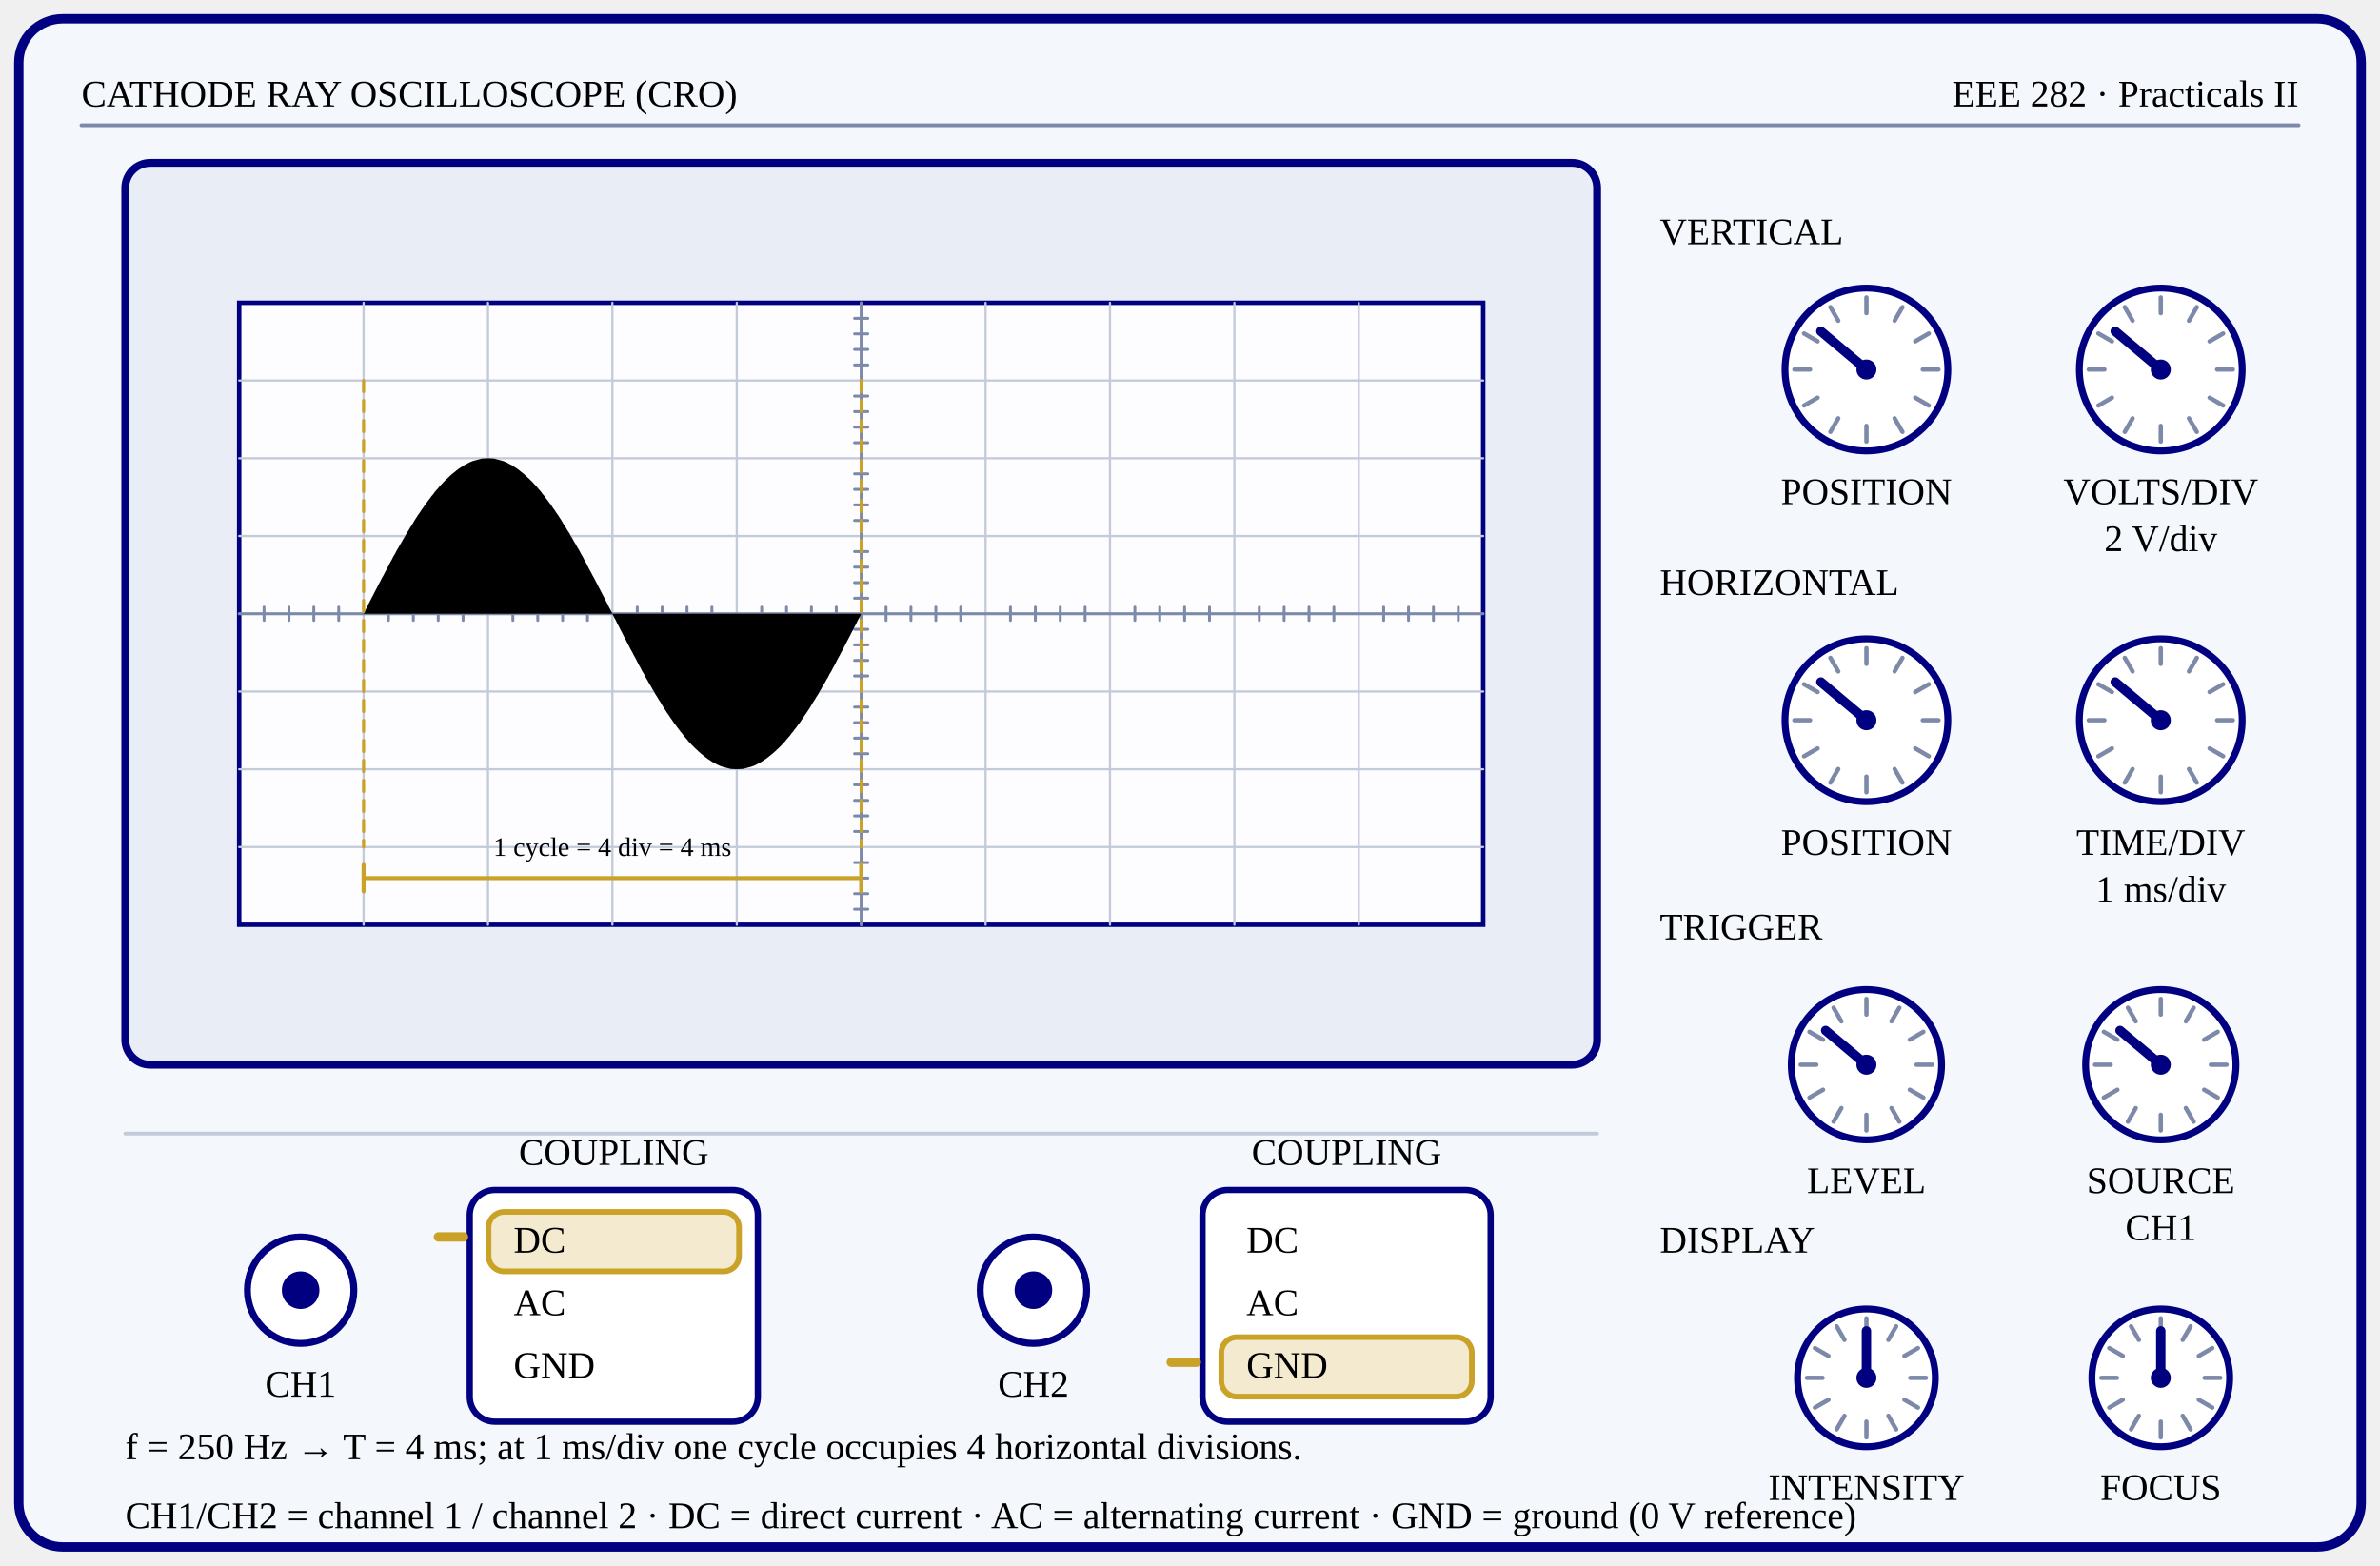
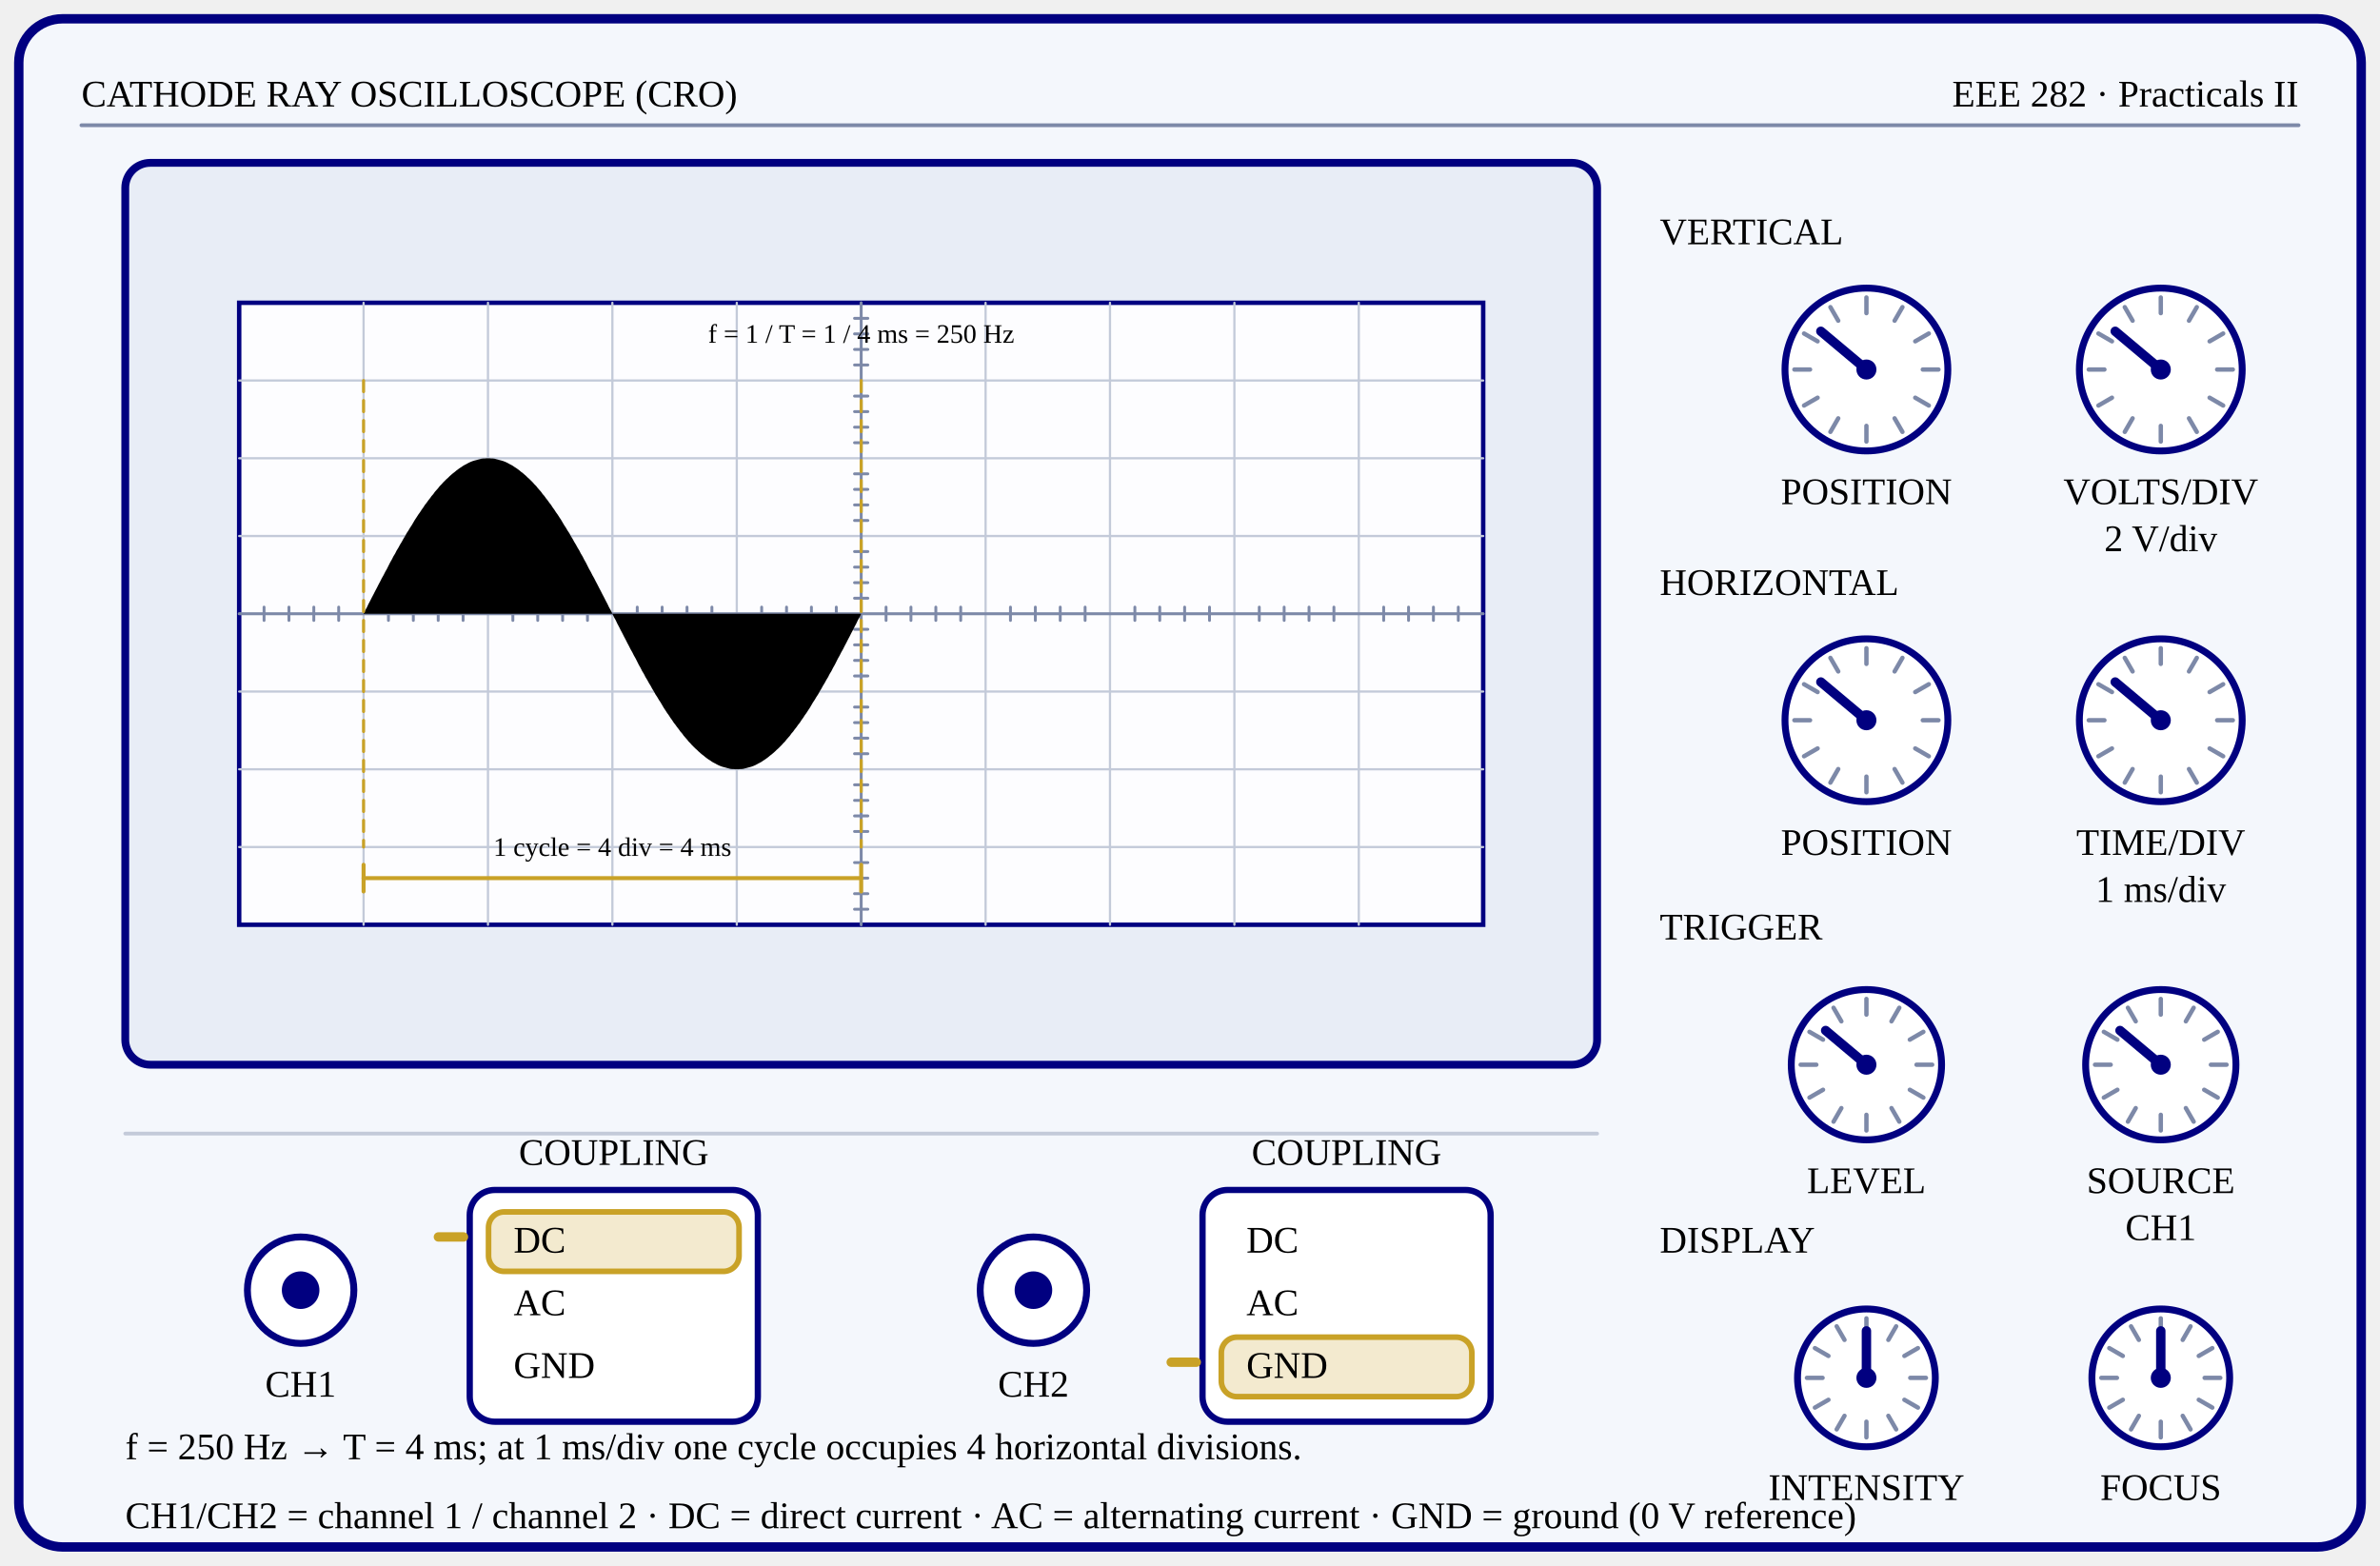
<svg xmlns="http://www.w3.org/2000/svg" class="diagram-svg" viewBox="0 0 760 500" preserveAspectRatio="xMidYMid meet" role="img">
  <rect x="6" y="6" width="748" height="488" rx="14" fill="#f4f7fc" stroke="#010080" stroke-width="3" />
  <text class="tb" x="26" y="34">CATHODE RAY OSCILLOSCOPE (CRO)</text>
  <text class="t11" x="734" y="34" text-anchor="end">EEE 282 · Practicals II</text>
  <line x1="26" y1="40" x2="734" y2="40" stroke="#7d89a8" stroke-width="1.2" stroke-linecap="round" />
  <rect x="40" y="52" width="470" height="288" rx="8" fill="#e8edf6" stroke="#010080" stroke-width="2.5" />
  <svg x="48" y="60" width="454" height="272" viewBox="0 0 640 320" preserveAspectRatio="xMidYMid meet">
    <rect x="40" y="20" width="560" height="280" fill="#fdfdff" stroke="#010080" stroke-width="2" />
    <line x1="96" y1="20" x2="96" y2="300" stroke="#c3cad9" stroke-width="1" stroke-linecap="round" />
    <line x1="152" y1="20" x2="152" y2="300" stroke="#c3cad9" stroke-width="1" stroke-linecap="round" />
    <line x1="208" y1="20" x2="208" y2="300" stroke="#c3cad9" stroke-width="1" stroke-linecap="round" />
    <line x1="264" y1="20" x2="264" y2="300" stroke="#c3cad9" stroke-width="1" stroke-linecap="round" />
    <line x1="320" y1="20" x2="320" y2="300" stroke="#c3cad9" stroke-width="1" stroke-linecap="round" />
    <line x1="376" y1="20" x2="376" y2="300" stroke="#c3cad9" stroke-width="1" stroke-linecap="round" />
    <line x1="432" y1="20" x2="432" y2="300" stroke="#c3cad9" stroke-width="1" stroke-linecap="round" />
    <line x1="488" y1="20" x2="488" y2="300" stroke="#c3cad9" stroke-width="1" stroke-linecap="round" />
    <line x1="544" y1="20" x2="544" y2="300" stroke="#c3cad9" stroke-width="1" stroke-linecap="round" />
    <line x1="40" y1="55" x2="600" y2="55" stroke="#c3cad9" stroke-width="1" stroke-linecap="round" />
    <line x1="40" y1="90" x2="600" y2="90" stroke="#c3cad9" stroke-width="1" stroke-linecap="round" />
    <line x1="40" y1="125" x2="600" y2="125" stroke="#c3cad9" stroke-width="1" stroke-linecap="round" />
    <line x1="40" y1="160" x2="600" y2="160" stroke="#c3cad9" stroke-width="1" stroke-linecap="round" />
    <line x1="40" y1="195" x2="600" y2="195" stroke="#c3cad9" stroke-width="1" stroke-linecap="round" />
    <line x1="40" y1="230" x2="600" y2="230" stroke="#c3cad9" stroke-width="1" stroke-linecap="round" />
    <line x1="40" y1="265" x2="600" y2="265" stroke="#c3cad9" stroke-width="1" stroke-linecap="round" />
    <line x1="40" y1="160" x2="600" y2="160" stroke="#7d89a8" stroke-width="1.3" stroke-linecap="round" />
    <line x1="320" y1="20" x2="320" y2="300" stroke="#7d89a8" stroke-width="1.3" stroke-linecap="round" />
    <line x1="51.2" y1="157" x2="51.2" y2="163" stroke="#7d89a8" stroke-width="1.3" stroke-linecap="round" />
    <line x1="62.4" y1="157" x2="62.4" y2="163" stroke="#7d89a8" stroke-width="1.3" stroke-linecap="round" />
    <line x1="73.6" y1="157" x2="73.6" y2="163" stroke="#7d89a8" stroke-width="1.3" stroke-linecap="round" />
    <line x1="84.8" y1="157" x2="84.8" y2="163" stroke="#7d89a8" stroke-width="1.3" stroke-linecap="round" />
    <line x1="107.2" y1="157" x2="107.2" y2="163" stroke="#7d89a8" stroke-width="1.3" stroke-linecap="round" />
    <line x1="118.4" y1="157" x2="118.4" y2="163" stroke="#7d89a8" stroke-width="1.3" stroke-linecap="round" />
    <line x1="129.6" y1="157" x2="129.6" y2="163" stroke="#7d89a8" stroke-width="1.3" stroke-linecap="round" />
    <line x1="140.8" y1="157" x2="140.8" y2="163" stroke="#7d89a8" stroke-width="1.3" stroke-linecap="round" />
    <line x1="163.2" y1="157" x2="163.2" y2="163" stroke="#7d89a8" stroke-width="1.3" stroke-linecap="round" />
    <line x1="174.4" y1="157" x2="174.4" y2="163" stroke="#7d89a8" stroke-width="1.3" stroke-linecap="round" />
    <line x1="185.6" y1="157" x2="185.6" y2="163" stroke="#7d89a8" stroke-width="1.3" stroke-linecap="round" />
    <line x1="196.8" y1="157" x2="196.8" y2="163" stroke="#7d89a8" stroke-width="1.3" stroke-linecap="round" />
    <line x1="219.2" y1="157" x2="219.2" y2="163" stroke="#7d89a8" stroke-width="1.3" stroke-linecap="round" />
    <line x1="230.4" y1="157" x2="230.4" y2="163" stroke="#7d89a8" stroke-width="1.3" stroke-linecap="round" />
    <line x1="241.6" y1="157" x2="241.6" y2="163" stroke="#7d89a8" stroke-width="1.3" stroke-linecap="round" />
    <line x1="252.8" y1="157" x2="252.8" y2="163" stroke="#7d89a8" stroke-width="1.3" stroke-linecap="round" />
    <line x1="275.2" y1="157" x2="275.2" y2="163" stroke="#7d89a8" stroke-width="1.3" stroke-linecap="round" />
    <line x1="286.4" y1="157" x2="286.4" y2="163" stroke="#7d89a8" stroke-width="1.3" stroke-linecap="round" />
    <line x1="297.6" y1="157" x2="297.6" y2="163" stroke="#7d89a8" stroke-width="1.3" stroke-linecap="round" />
    <line x1="308.8" y1="157" x2="308.8" y2="163" stroke="#7d89a8" stroke-width="1.3" stroke-linecap="round" />
    <line x1="331.2" y1="157" x2="331.2" y2="163" stroke="#7d89a8" stroke-width="1.3" stroke-linecap="round" />
    <line x1="342.4" y1="157" x2="342.4" y2="163" stroke="#7d89a8" stroke-width="1.3" stroke-linecap="round" />
    <line x1="353.6" y1="157" x2="353.6" y2="163" stroke="#7d89a8" stroke-width="1.3" stroke-linecap="round" />
    <line x1="364.8" y1="157" x2="364.8" y2="163" stroke="#7d89a8" stroke-width="1.3" stroke-linecap="round" />
    <line x1="387.2" y1="157" x2="387.2" y2="163" stroke="#7d89a8" stroke-width="1.3" stroke-linecap="round" />
    <line x1="398.4" y1="157" x2="398.4" y2="163" stroke="#7d89a8" stroke-width="1.3" stroke-linecap="round" />
    <line x1="409.6" y1="157" x2="409.6" y2="163" stroke="#7d89a8" stroke-width="1.3" stroke-linecap="round" />
    <line x1="420.8" y1="157" x2="420.8" y2="163" stroke="#7d89a8" stroke-width="1.3" stroke-linecap="round" />
    <line x1="443.2" y1="157" x2="443.2" y2="163" stroke="#7d89a8" stroke-width="1.3" stroke-linecap="round" />
    <line x1="454.4" y1="157" x2="454.4" y2="163" stroke="#7d89a8" stroke-width="1.3" stroke-linecap="round" />
    <line x1="465.6" y1="157" x2="465.6" y2="163" stroke="#7d89a8" stroke-width="1.3" stroke-linecap="round" />
    <line x1="476.8" y1="157" x2="476.8" y2="163" stroke="#7d89a8" stroke-width="1.3" stroke-linecap="round" />
    <line x1="499.2" y1="157" x2="499.2" y2="163" stroke="#7d89a8" stroke-width="1.3" stroke-linecap="round" />
    <line x1="510.4" y1="157" x2="510.4" y2="163" stroke="#7d89a8" stroke-width="1.3" stroke-linecap="round" />
    <line x1="521.6" y1="157" x2="521.6" y2="163" stroke="#7d89a8" stroke-width="1.3" stroke-linecap="round" />
    <line x1="532.8" y1="157" x2="532.8" y2="163" stroke="#7d89a8" stroke-width="1.3" stroke-linecap="round" />
    <line x1="555.2" y1="157" x2="555.2" y2="163" stroke="#7d89a8" stroke-width="1.3" stroke-linecap="round" />
    <line x1="566.4" y1="157" x2="566.4" y2="163" stroke="#7d89a8" stroke-width="1.3" stroke-linecap="round" />
    <line x1="577.6" y1="157" x2="577.6" y2="163" stroke="#7d89a8" stroke-width="1.3" stroke-linecap="round" />
    <line x1="588.8" y1="157" x2="588.8" y2="163" stroke="#7d89a8" stroke-width="1.3" stroke-linecap="round" />
    <line x1="317" y1="27" x2="323" y2="27" stroke="#7d89a8" stroke-width="1.3" stroke-linecap="round" />
    <line x1="317" y1="34" x2="323" y2="34" stroke="#7d89a8" stroke-width="1.3" stroke-linecap="round" />
    <line x1="317" y1="41" x2="323" y2="41" stroke="#7d89a8" stroke-width="1.3" stroke-linecap="round" />
    <line x1="317" y1="48" x2="323" y2="48" stroke="#7d89a8" stroke-width="1.3" stroke-linecap="round" />
    <line x1="317" y1="62" x2="323" y2="62" stroke="#7d89a8" stroke-width="1.3" stroke-linecap="round" />
    <line x1="317" y1="69" x2="323" y2="69" stroke="#7d89a8" stroke-width="1.3" stroke-linecap="round" />
    <line x1="317" y1="76" x2="323" y2="76" stroke="#7d89a8" stroke-width="1.3" stroke-linecap="round" />
    <line x1="317" y1="83" x2="323" y2="83" stroke="#7d89a8" stroke-width="1.3" stroke-linecap="round" />
    <line x1="317" y1="97" x2="323" y2="97" stroke="#7d89a8" stroke-width="1.3" stroke-linecap="round" />
    <line x1="317" y1="104" x2="323" y2="104" stroke="#7d89a8" stroke-width="1.3" stroke-linecap="round" />
    <line x1="317" y1="111" x2="323" y2="111" stroke="#7d89a8" stroke-width="1.3" stroke-linecap="round" />
    <line x1="317" y1="118" x2="323" y2="118" stroke="#7d89a8" stroke-width="1.3" stroke-linecap="round" />
    <line x1="317" y1="132" x2="323" y2="132" stroke="#7d89a8" stroke-width="1.3" stroke-linecap="round" />
    <line x1="317" y1="139" x2="323" y2="139" stroke="#7d89a8" stroke-width="1.3" stroke-linecap="round" />
    <line x1="317" y1="146" x2="323" y2="146" stroke="#7d89a8" stroke-width="1.3" stroke-linecap="round" />
    <line x1="317" y1="153" x2="323" y2="153" stroke="#7d89a8" stroke-width="1.3" stroke-linecap="round" />
    <line x1="317" y1="167" x2="323" y2="167" stroke="#7d89a8" stroke-width="1.3" stroke-linecap="round" />
    <line x1="317" y1="174" x2="323" y2="174" stroke="#7d89a8" stroke-width="1.3" stroke-linecap="round" />
    <line x1="317" y1="181" x2="323" y2="181" stroke="#7d89a8" stroke-width="1.3" stroke-linecap="round" />
    <line x1="317" y1="188" x2="323" y2="188" stroke="#7d89a8" stroke-width="1.3" stroke-linecap="round" />
    <line x1="317" y1="202" x2="323" y2="202" stroke="#7d89a8" stroke-width="1.3" stroke-linecap="round" />
    <line x1="317" y1="209" x2="323" y2="209" stroke="#7d89a8" stroke-width="1.3" stroke-linecap="round" />
    <line x1="317" y1="216" x2="323" y2="216" stroke="#7d89a8" stroke-width="1.3" stroke-linecap="round" />
    <line x1="317" y1="223" x2="323" y2="223" stroke="#7d89a8" stroke-width="1.3" stroke-linecap="round" />
    <line x1="317" y1="237" x2="323" y2="237" stroke="#7d89a8" stroke-width="1.3" stroke-linecap="round" />
    <line x1="317" y1="244" x2="323" y2="244" stroke="#7d89a8" stroke-width="1.3" stroke-linecap="round" />
    <line x1="317" y1="251" x2="323" y2="251" stroke="#7d89a8" stroke-width="1.3" stroke-linecap="round" />
    <line x1="317" y1="258" x2="323" y2="258" stroke="#7d89a8" stroke-width="1.3" stroke-linecap="round" />
    <line x1="317" y1="272" x2="323" y2="272" stroke="#7d89a8" stroke-width="1.3" stroke-linecap="round" />
    <line x1="317" y1="279" x2="323" y2="279" stroke="#7d89a8" stroke-width="1.3" stroke-linecap="round" />
    <line x1="317" y1="286" x2="323" y2="286" stroke="#7d89a8" stroke-width="1.3" stroke-linecap="round" />
    <line x1="317" y1="293" x2="323" y2="293" stroke="#7d89a8" stroke-width="1.3" stroke-linecap="round" />
    <path class="w" d="M96.0 160.0 L96.7 158.5 L97.5 157.1 L98.2 155.6 L99.0 154.1 L99.7 152.7 L100.5 151.2 L101.2 149.8 L102.0 148.3 L102.7 146.9 L103.5 145.4 L104.2 144.0 L105.0 142.6 L105.7 141.2 L106.5 139.8 L107.2 138.4 L107.9 137.0 L108.7 135.6 L109.4 134.2 L110.2 132.9 L110.9 131.5 L111.7 130.2 L112.4 128.9 L113.2 127.6 L113.9 126.3 L114.7 125.0 L115.4 123.7 L116.2 122.5 L116.9 121.3 L117.7 120.1 L118.4 118.9 L119.1 117.7 L119.9 116.5 L120.6 115.4 L121.4 114.3 L122.1 113.2 L122.9 112.1 L123.6 111.0 L124.4 110.0 L125.1 109.0 L125.9 108.0 L126.6 107.0 L127.4 106.1 L128.1 105.1 L128.9 104.2 L129.6 103.4 L130.3 102.5 L131.1 101.7 L131.8 100.9 L132.6 100.1 L133.3 99.4 L134.1 98.7 L134.8 98.0 L135.6 97.3 L136.3 96.7 L137.1 96.1 L137.8 95.5 L138.6 94.9 L139.3 94.4 L140.1 93.9 L140.8 93.4 L141.5 93.0 L142.3 92.6 L143.0 92.2 L143.8 91.8 L144.5 91.5 L145.3 91.2 L146.0 91.0 L146.8 90.8 L147.5 90.6 L148.3 90.4 L149.0 90.2 L149.8 90.1 L150.5 90.1 L151.3 90.0 L152.0 90.0 L152.7 90.0 L153.5 90.1 L154.2 90.1 L155.0 90.2 L155.7 90.4 L156.5 90.6 L157.2 90.8 L158.0 91.0 L158.7 91.2 L159.5 91.5 L160.2 91.8 L161.0 92.2 L161.7 92.6 L162.5 93.0 L163.2 93.4 L163.9 93.9 L164.7 94.4 L165.4 94.9 L166.2 95.5 L166.9 96.1 L167.7 96.7 L168.4 97.3 L169.2 98.0 L169.9 98.7 L170.7 99.4 L171.4 100.1 L172.2 100.9 L172.9 101.7 L173.7 102.5 L174.4 103.4 L175.1 104.2 L175.9 105.1 L176.6 106.1 L177.4 107.0 L178.1 108.0 L178.9 109.0 L179.6 110.0 L180.4 111.0 L181.1 112.1 L181.9 113.2 L182.6 114.3 L183.4 115.4 L184.1 116.5 L184.9 117.7 L185.6 118.9 L186.3 120.1 L187.1 121.3 L187.8 122.5 L188.6 123.7 L189.3 125.0 L190.1 126.3 L190.8 127.6 L191.6 128.9 L192.3 130.2 L193.1 131.5 L193.8 132.9 L194.6 134.2 L195.3 135.6 L196.1 137.0 L196.8 138.4 L197.5 139.8 L198.3 141.2 L199.0 142.6 L199.8 144.0 L200.5 145.4 L201.3 146.9 L202.0 148.3 L202.8 149.8 L203.5 151.2 L204.3 152.7 L205.0 154.1 L205.8 155.6 L206.5 157.1 L207.3 158.5 L208.0 160.0 L208.7 161.5 L209.5 162.9 L210.2 164.4 L211.0 165.9 L211.7 167.3 L212.5 168.8 L213.2 170.2 L214.0 171.7 L214.7 173.1 L215.5 174.6 L216.2 176.0 L217.0 177.4 L217.7 178.8 L218.5 180.2 L219.2 181.6 L219.9 183.0 L220.7 184.4 L221.4 185.8 L222.2 187.1 L222.9 188.5 L223.7 189.8 L224.4 191.1 L225.2 192.4 L225.9 193.7 L226.7 195.0 L227.4 196.3 L228.2 197.5 L228.9 198.7 L229.7 199.9 L230.4 201.1 L231.1 202.3 L231.9 203.5 L232.6 204.6 L233.4 205.7 L234.1 206.8 L234.9 207.9 L235.6 209.0 L236.4 210.0 L237.1 211.0 L237.9 212.0 L238.6 213.0 L239.4 213.9 L240.1 214.9 L240.9 215.8 L241.6 216.6 L242.3 217.5 L243.1 218.3 L243.8 219.1 L244.6 219.9 L245.3 220.6 L246.1 221.3 L246.8 222.0 L247.6 222.7 L248.3 223.3 L249.1 223.9 L249.8 224.5 L250.6 225.1 L251.3 225.6 L252.1 226.1 L252.8 226.6 L253.5 227.0 L254.3 227.4 L255.0 227.8 L255.8 228.2 L256.5 228.5 L257.3 228.8 L258.0 229.0 L258.8 229.2 L259.5 229.4 L260.3 229.6 L261.0 229.8 L261.8 229.9 L262.5 229.9 L263.3 230.0 L264.0 230.0 L264.7 230.0 L265.5 229.9 L266.2 229.9 L267.0 229.8 L267.7 229.6 L268.5 229.4 L269.2 229.2 L270.0 229.0 L270.7 228.8 L271.5 228.5 L272.2 228.2 L273.0 227.8 L273.7 227.4 L274.5 227.0 L275.2 226.6 L275.9 226.1 L276.7 225.6 L277.4 225.1 L278.2 224.5 L278.9 223.9 L279.7 223.3 L280.4 222.7 L281.2 222.0 L281.9 221.3 L282.7 220.6 L283.4 219.9 L284.2 219.1 L284.9 218.3 L285.7 217.5 L286.4 216.6 L287.1 215.8 L287.9 214.9 L288.6 213.9 L289.4 213.0 L290.1 212.0 L290.9 211.0 L291.6 210.0 L292.4 209.0 L293.1 207.9 L293.9 206.8 L294.6 205.7 L295.4 204.6 L296.1 203.5 L296.9 202.3 L297.6 201.1 L298.3 199.9 L299.1 198.7 L299.8 197.5 L300.6 196.3 L301.3 195.0 L302.1 193.7 L302.8 192.4 L303.6 191.1 L304.3 189.8 L305.1 188.5 L305.8 187.1 L306.6 185.8 L307.3 184.4 L308.1 183.0 L308.8 181.6 L309.5 180.2 L310.3 178.8 L311.0 177.4 L311.8 176.0 L312.5 174.6 L313.3 173.1 L314.0 171.7 L314.8 170.2 L315.5 168.8 L316.3 167.3 L317.0 165.9 L317.8 164.4 L318.5 162.9 L319.3 161.5 L320.0 160.0" />
    <line x1="96" y1="55" x2="96" y2="265" stroke="#C9A227" stroke-width="1.4" stroke-linecap="round" stroke-dasharray="5 4" />
    <line x1="320" y1="55" x2="320" y2="265" stroke="#C9A227" stroke-width="1.4" stroke-linecap="round" stroke-dasharray="5 4" />
    <line x1="96" y1="279" x2="320" y2="279" stroke="#C9A227" stroke-width="1.8" stroke-linecap="round" />
    <line x1="96" y1="273" x2="96" y2="285" stroke="#C9A227" stroke-width="1.8" stroke-linecap="round" />
    <line x1="320" y1="273" x2="320" y2="285" stroke="#C9A227" stroke-width="1.8" stroke-linecap="round" />
    <text class="tg" x="208" y="269" text-anchor="middle">1 cycle = 4 div = 4 ms</text>
-     <text class="t13" x="320" y="362" text-anchor="middle">f = 1 / T = 1 / 4 ms = 250 Hz</text>
+     <text class="t13" x="320" y="38" text-anchor="middle">f = 1 / T = 1 / 4 ms = 250 Hz</text>
  </svg>
  <text class="tb" x="530" y="78">VERTICAL</text>
  <circle cx="596" cy="118" r="26" fill="#ffffff" stroke="#010080" stroke-width="2.2" />
  <line x1="580.412" y1="109" x2="576.081" y2="106.5" stroke="#7d89a8" stroke-width="1.4" stroke-linecap="round" />
  <line x1="587" y1="102.412" x2="584.5" y2="98.081" stroke="#7d89a8" stroke-width="1.4" stroke-linecap="round" />
  <line x1="596" y1="100" x2="596" y2="95" stroke="#7d89a8" stroke-width="1.4" stroke-linecap="round" />
  <line x1="605" y1="102.412" x2="607.5" y2="98.081" stroke="#7d89a8" stroke-width="1.4" stroke-linecap="round" />
  <line x1="611.588" y1="109" x2="615.919" y2="106.5" stroke="#7d89a8" stroke-width="1.4" stroke-linecap="round" />
  <line x1="614" y1="118" x2="619" y2="118" stroke="#7d89a8" stroke-width="1.4" stroke-linecap="round" />
  <line x1="611.588" y1="127" x2="615.919" y2="129.5" stroke="#7d89a8" stroke-width="1.4" stroke-linecap="round" />
  <line x1="605" y1="133.588" x2="607.5" y2="137.919" stroke="#7d89a8" stroke-width="1.4" stroke-linecap="round" />
  <line x1="596" y1="136" x2="596" y2="141" stroke="#7d89a8" stroke-width="1.4" stroke-linecap="round" />
  <line x1="587" y1="133.588" x2="584.5" y2="137.919" stroke="#7d89a8" stroke-width="1.4" stroke-linecap="round" />
  <line x1="580.412" y1="127" x2="576.081" y2="129.5" stroke="#7d89a8" stroke-width="1.4" stroke-linecap="round" />
  <line x1="578" y1="118" x2="573" y2="118" stroke="#7d89a8" stroke-width="1.4" stroke-linecap="round" />
  <line x1="596" y1="118" x2="581.445" y2="105.787" stroke="#010080" stroke-width="3" stroke-linecap="round" />
  <circle cx="596" cy="118" r="3.2" fill="#010080" />
  <text class="tb" x="596" y="161" text-anchor="middle">POSITION</text>
  <circle cx="690" cy="118" r="26" fill="#ffffff" stroke="#010080" stroke-width="2.2" />
  <line x1="674.412" y1="109" x2="670.081" y2="106.5" stroke="#7d89a8" stroke-width="1.4" stroke-linecap="round" />
  <line x1="681" y1="102.412" x2="678.5" y2="98.081" stroke="#7d89a8" stroke-width="1.4" stroke-linecap="round" />
  <line x1="690" y1="100" x2="690" y2="95" stroke="#7d89a8" stroke-width="1.4" stroke-linecap="round" />
  <line x1="699" y1="102.412" x2="701.5" y2="98.081" stroke="#7d89a8" stroke-width="1.4" stroke-linecap="round" />
  <line x1="705.588" y1="109" x2="709.919" y2="106.5" stroke="#7d89a8" stroke-width="1.4" stroke-linecap="round" />
  <line x1="708" y1="118" x2="713" y2="118" stroke="#7d89a8" stroke-width="1.4" stroke-linecap="round" />
  <line x1="705.588" y1="127" x2="709.919" y2="129.5" stroke="#7d89a8" stroke-width="1.4" stroke-linecap="round" />
  <line x1="699" y1="133.588" x2="701.5" y2="137.919" stroke="#7d89a8" stroke-width="1.4" stroke-linecap="round" />
  <line x1="690" y1="136" x2="690" y2="141" stroke="#7d89a8" stroke-width="1.4" stroke-linecap="round" />
  <line x1="681" y1="133.588" x2="678.5" y2="137.919" stroke="#7d89a8" stroke-width="1.4" stroke-linecap="round" />
  <line x1="674.412" y1="127" x2="670.081" y2="129.5" stroke="#7d89a8" stroke-width="1.4" stroke-linecap="round" />
  <line x1="672" y1="118" x2="667" y2="118" stroke="#7d89a8" stroke-width="1.4" stroke-linecap="round" />
  <line x1="690" y1="118" x2="675.445" y2="105.787" stroke="#010080" stroke-width="3" stroke-linecap="round" />
  <circle cx="690" cy="118" r="3.2" fill="#010080" />
  <text class="tb" x="690" y="161" text-anchor="middle">VOLTS/DIV</text>
  <text class="t11" x="690" y="176" text-anchor="middle">2 V/div</text>
  <text class="tb" x="530" y="190">HORIZONTAL</text>
  <circle cx="596" cy="230" r="26" fill="#ffffff" stroke="#010080" stroke-width="2.2" />
  <line x1="580.412" y1="221" x2="576.081" y2="218.5" stroke="#7d89a8" stroke-width="1.4" stroke-linecap="round" />
  <line x1="587" y1="214.412" x2="584.5" y2="210.081" stroke="#7d89a8" stroke-width="1.4" stroke-linecap="round" />
  <line x1="596" y1="212" x2="596" y2="207" stroke="#7d89a8" stroke-width="1.4" stroke-linecap="round" />
  <line x1="605" y1="214.412" x2="607.5" y2="210.081" stroke="#7d89a8" stroke-width="1.4" stroke-linecap="round" />
  <line x1="611.588" y1="221" x2="615.919" y2="218.5" stroke="#7d89a8" stroke-width="1.4" stroke-linecap="round" />
  <line x1="614" y1="230" x2="619" y2="230" stroke="#7d89a8" stroke-width="1.4" stroke-linecap="round" />
  <line x1="611.588" y1="239" x2="615.919" y2="241.5" stroke="#7d89a8" stroke-width="1.4" stroke-linecap="round" />
  <line x1="605" y1="245.588" x2="607.5" y2="249.919" stroke="#7d89a8" stroke-width="1.4" stroke-linecap="round" />
  <line x1="596" y1="248" x2="596" y2="253" stroke="#7d89a8" stroke-width="1.4" stroke-linecap="round" />
  <line x1="587" y1="245.588" x2="584.5" y2="249.919" stroke="#7d89a8" stroke-width="1.4" stroke-linecap="round" />
  <line x1="580.412" y1="239" x2="576.081" y2="241.5" stroke="#7d89a8" stroke-width="1.4" stroke-linecap="round" />
  <line x1="578" y1="230" x2="573" y2="230" stroke="#7d89a8" stroke-width="1.4" stroke-linecap="round" />
  <line x1="596" y1="230" x2="581.445" y2="217.787" stroke="#010080" stroke-width="3" stroke-linecap="round" />
  <circle cx="596" cy="230" r="3.2" fill="#010080" />
  <text class="tb" x="596" y="273" text-anchor="middle">POSITION</text>
  <circle cx="690" cy="230" r="26" fill="#ffffff" stroke="#010080" stroke-width="2.2" />
  <line x1="674.412" y1="221" x2="670.081" y2="218.5" stroke="#7d89a8" stroke-width="1.4" stroke-linecap="round" />
  <line x1="681" y1="214.412" x2="678.5" y2="210.081" stroke="#7d89a8" stroke-width="1.4" stroke-linecap="round" />
  <line x1="690" y1="212" x2="690" y2="207" stroke="#7d89a8" stroke-width="1.4" stroke-linecap="round" />
  <line x1="699" y1="214.412" x2="701.5" y2="210.081" stroke="#7d89a8" stroke-width="1.4" stroke-linecap="round" />
  <line x1="705.588" y1="221" x2="709.919" y2="218.5" stroke="#7d89a8" stroke-width="1.4" stroke-linecap="round" />
  <line x1="708" y1="230" x2="713" y2="230" stroke="#7d89a8" stroke-width="1.4" stroke-linecap="round" />
  <line x1="705.588" y1="239" x2="709.919" y2="241.5" stroke="#7d89a8" stroke-width="1.4" stroke-linecap="round" />
  <line x1="699" y1="245.588" x2="701.5" y2="249.919" stroke="#7d89a8" stroke-width="1.4" stroke-linecap="round" />
  <line x1="690" y1="248" x2="690" y2="253" stroke="#7d89a8" stroke-width="1.4" stroke-linecap="round" />
  <line x1="681" y1="245.588" x2="678.5" y2="249.919" stroke="#7d89a8" stroke-width="1.4" stroke-linecap="round" />
  <line x1="674.412" y1="239" x2="670.081" y2="241.5" stroke="#7d89a8" stroke-width="1.4" stroke-linecap="round" />
  <line x1="672" y1="230" x2="667" y2="230" stroke="#7d89a8" stroke-width="1.4" stroke-linecap="round" />
  <line x1="690" y1="230" x2="675.445" y2="217.787" stroke="#010080" stroke-width="3" stroke-linecap="round" />
  <circle cx="690" cy="230" r="3.2" fill="#010080" />
  <text class="tb" x="690" y="273" text-anchor="middle">TIME/DIV</text>
  <text class="t11" x="690" y="288" text-anchor="middle">1 ms/div</text>
  <text class="tb" x="530" y="300">TRIGGER</text>
  <circle cx="596" cy="340" r="24" fill="#ffffff" stroke="#010080" stroke-width="2.2" />
  <line x1="582.144" y1="332" x2="577.813" y2="329.5" stroke="#7d89a8" stroke-width="1.4" stroke-linecap="round" />
  <line x1="588" y1="326.144" x2="585.5" y2="321.813" stroke="#7d89a8" stroke-width="1.4" stroke-linecap="round" />
  <line x1="596" y1="324" x2="596" y2="319" stroke="#7d89a8" stroke-width="1.4" stroke-linecap="round" />
  <line x1="604" y1="326.144" x2="606.5" y2="321.813" stroke="#7d89a8" stroke-width="1.4" stroke-linecap="round" />
  <line x1="609.856" y1="332" x2="614.187" y2="329.5" stroke="#7d89a8" stroke-width="1.4" stroke-linecap="round" />
  <line x1="612" y1="340" x2="617" y2="340" stroke="#7d89a8" stroke-width="1.4" stroke-linecap="round" />
  <line x1="609.856" y1="348" x2="614.187" y2="350.5" stroke="#7d89a8" stroke-width="1.4" stroke-linecap="round" />
  <line x1="604" y1="353.856" x2="606.5" y2="358.187" stroke="#7d89a8" stroke-width="1.4" stroke-linecap="round" />
  <line x1="596" y1="356" x2="596" y2="361" stroke="#7d89a8" stroke-width="1.4" stroke-linecap="round" />
  <line x1="588" y1="353.856" x2="585.5" y2="358.187" stroke="#7d89a8" stroke-width="1.4" stroke-linecap="round" />
  <line x1="582.144" y1="348" x2="577.813" y2="350.5" stroke="#7d89a8" stroke-width="1.4" stroke-linecap="round" />
  <line x1="580" y1="340" x2="575" y2="340" stroke="#7d89a8" stroke-width="1.4" stroke-linecap="round" />
  <line x1="596" y1="340" x2="582.977" y2="329.073" stroke="#010080" stroke-width="3" stroke-linecap="round" />
  <circle cx="596" cy="340" r="3.2" fill="#010080" />
  <text class="tb" x="596" y="381" text-anchor="middle">LEVEL</text>
  <circle cx="690" cy="340" r="24" fill="#ffffff" stroke="#010080" stroke-width="2.2" />
  <line x1="676.144" y1="332" x2="671.813" y2="329.5" stroke="#7d89a8" stroke-width="1.4" stroke-linecap="round" />
  <line x1="682" y1="326.144" x2="679.5" y2="321.813" stroke="#7d89a8" stroke-width="1.4" stroke-linecap="round" />
  <line x1="690" y1="324" x2="690" y2="319" stroke="#7d89a8" stroke-width="1.4" stroke-linecap="round" />
  <line x1="698" y1="326.144" x2="700.5" y2="321.813" stroke="#7d89a8" stroke-width="1.4" stroke-linecap="round" />
  <line x1="703.856" y1="332" x2="708.187" y2="329.5" stroke="#7d89a8" stroke-width="1.4" stroke-linecap="round" />
  <line x1="706" y1="340" x2="711" y2="340" stroke="#7d89a8" stroke-width="1.4" stroke-linecap="round" />
  <line x1="703.856" y1="348" x2="708.187" y2="350.5" stroke="#7d89a8" stroke-width="1.4" stroke-linecap="round" />
  <line x1="698" y1="353.856" x2="700.5" y2="358.187" stroke="#7d89a8" stroke-width="1.4" stroke-linecap="round" />
  <line x1="690" y1="356" x2="690" y2="361" stroke="#7d89a8" stroke-width="1.4" stroke-linecap="round" />
  <line x1="682" y1="353.856" x2="679.5" y2="358.187" stroke="#7d89a8" stroke-width="1.4" stroke-linecap="round" />
  <line x1="676.144" y1="348" x2="671.813" y2="350.5" stroke="#7d89a8" stroke-width="1.4" stroke-linecap="round" />
  <line x1="674" y1="340" x2="669" y2="340" stroke="#7d89a8" stroke-width="1.4" stroke-linecap="round" />
  <line x1="690" y1="340" x2="676.977" y2="329.073" stroke="#010080" stroke-width="3" stroke-linecap="round" />
  <circle cx="690" cy="340" r="3.2" fill="#010080" />
  <text class="tb" x="690" y="381" text-anchor="middle">SOURCE</text>
  <text class="t11" x="690" y="396" text-anchor="middle">CH1</text>
  <text class="tb" x="530" y="400">DISPLAY</text>
  <circle cx="596" cy="440" r="22" fill="#ffffff" stroke="#010080" stroke-width="2.2" />
  <line x1="583.876" y1="433" x2="579.546" y2="430.5" stroke="#7d89a8" stroke-width="1.4" stroke-linecap="round" />
  <line x1="589" y1="427.876" x2="586.5" y2="423.546" stroke="#7d89a8" stroke-width="1.4" stroke-linecap="round" />
  <line x1="596" y1="426" x2="596" y2="421" stroke="#7d89a8" stroke-width="1.4" stroke-linecap="round" />
  <line x1="603" y1="427.876" x2="605.5" y2="423.546" stroke="#7d89a8" stroke-width="1.4" stroke-linecap="round" />
  <line x1="608.124" y1="433" x2="612.454" y2="430.5" stroke="#7d89a8" stroke-width="1.4" stroke-linecap="round" />
  <line x1="610" y1="440" x2="615" y2="440" stroke="#7d89a8" stroke-width="1.4" stroke-linecap="round" />
  <line x1="608.124" y1="447" x2="612.454" y2="449.5" stroke="#7d89a8" stroke-width="1.4" stroke-linecap="round" />
  <line x1="603" y1="452.124" x2="605.5" y2="456.454" stroke="#7d89a8" stroke-width="1.4" stroke-linecap="round" />
  <line x1="596" y1="454" x2="596" y2="459" stroke="#7d89a8" stroke-width="1.4" stroke-linecap="round" />
  <line x1="589" y1="452.124" x2="586.5" y2="456.454" stroke="#7d89a8" stroke-width="1.4" stroke-linecap="round" />
  <line x1="583.876" y1="447" x2="579.546" y2="449.5" stroke="#7d89a8" stroke-width="1.4" stroke-linecap="round" />
  <line x1="582" y1="440" x2="577" y2="440" stroke="#7d89a8" stroke-width="1.4" stroke-linecap="round" />
  <line x1="596" y1="440" x2="596" y2="425" stroke="#010080" stroke-width="3" stroke-linecap="round" />
  <circle cx="596" cy="440" r="3.2" fill="#010080" />
  <text class="tb" x="596" y="479" text-anchor="middle">INTENSITY</text>
  <circle cx="690" cy="440" r="22" fill="#ffffff" stroke="#010080" stroke-width="2.2" />
  <line x1="677.876" y1="433" x2="673.546" y2="430.5" stroke="#7d89a8" stroke-width="1.4" stroke-linecap="round" />
  <line x1="683" y1="427.876" x2="680.5" y2="423.546" stroke="#7d89a8" stroke-width="1.4" stroke-linecap="round" />
  <line x1="690" y1="426" x2="690" y2="421" stroke="#7d89a8" stroke-width="1.4" stroke-linecap="round" />
  <line x1="697" y1="427.876" x2="699.5" y2="423.546" stroke="#7d89a8" stroke-width="1.4" stroke-linecap="round" />
  <line x1="702.124" y1="433" x2="706.454" y2="430.5" stroke="#7d89a8" stroke-width="1.4" stroke-linecap="round" />
  <line x1="704" y1="440" x2="709" y2="440" stroke="#7d89a8" stroke-width="1.4" stroke-linecap="round" />
  <line x1="702.124" y1="447" x2="706.454" y2="449.5" stroke="#7d89a8" stroke-width="1.4" stroke-linecap="round" />
  <line x1="697" y1="452.124" x2="699.5" y2="456.454" stroke="#7d89a8" stroke-width="1.4" stroke-linecap="round" />
  <line x1="690" y1="454" x2="690" y2="459" stroke="#7d89a8" stroke-width="1.4" stroke-linecap="round" />
  <line x1="683" y1="452.124" x2="680.5" y2="456.454" stroke="#7d89a8" stroke-width="1.4" stroke-linecap="round" />
  <line x1="677.876" y1="447" x2="673.546" y2="449.5" stroke="#7d89a8" stroke-width="1.4" stroke-linecap="round" />
  <line x1="676" y1="440" x2="671" y2="440" stroke="#7d89a8" stroke-width="1.4" stroke-linecap="round" />
  <line x1="690" y1="440" x2="690" y2="425" stroke="#010080" stroke-width="3" stroke-linecap="round" />
  <circle cx="690" cy="440" r="3.2" fill="#010080" />
  <text class="tb" x="690" y="479" text-anchor="middle">FOCUS</text>
  <line x1="40" y1="362" x2="510" y2="362" stroke="#c3cad9" stroke-width="1.2" stroke-linecap="round" />
  <circle cx="96" cy="412" r="17" fill="#ffffff" stroke="#010080" stroke-width="2.2" />
  <circle cx="96" cy="412" r="6" fill="#010080" />
  <text class="tb" x="96" y="446" text-anchor="middle">CH1</text>
  <rect x="150" y="380" width="92" height="74" rx="8" fill="#ffffff" stroke="#010080" stroke-width="2" />
  <text class="tb" x="196" y="372" text-anchor="middle">COUPLING</text>
  <rect x="156" y="387" width="80" height="19" rx="5" fill="rgba(201,162,39,0.22)" stroke="#C9A227" stroke-width="1.8" />
  <text class="tg" x="164" y="400">DC</text>
  <text class="t12" x="164" y="420">AC</text>
  <text class="t12" x="164" y="440">GND</text>
  <line x1="140" y1="395" x2="148" y2="395" stroke="#C9A227" stroke-width="3" stroke-linecap="round" />
  <circle cx="330" cy="412" r="17" fill="#ffffff" stroke="#010080" stroke-width="2.2" />
  <circle cx="330" cy="412" r="6" fill="#010080" />
  <text class="tb" x="330" y="446" text-anchor="middle">CH2</text>
  <rect x="384" y="380" width="92" height="74" rx="8" fill="#ffffff" stroke="#010080" stroke-width="2" />
  <text class="tb" x="430" y="372" text-anchor="middle">COUPLING</text>
  <text class="t12" x="398" y="400">DC</text>
  <text class="t12" x="398" y="420">AC</text>
  <rect x="390" y="427" width="80" height="19" rx="5" fill="rgba(201,162,39,0.22)" stroke="#C9A227" stroke-width="1.8" />
  <text class="tg" x="398" y="440">GND</text>
  <line x1="374" y1="435" x2="382" y2="435" stroke="#C9A227" stroke-width="3" stroke-linecap="round" />
  <text class="t12" x="40" y="466">f = 250 Hz → T = 4 ms; at 1 ms/div one cycle occupies 4 horizontal divisions.</text>
  <text class="t10" x="40" y="488">CH1/CH2 = channel 1 / channel 2   ·   DC = direct current   ·   AC = alternating current   ·   GND = ground (0 V reference)</text>
</svg>
